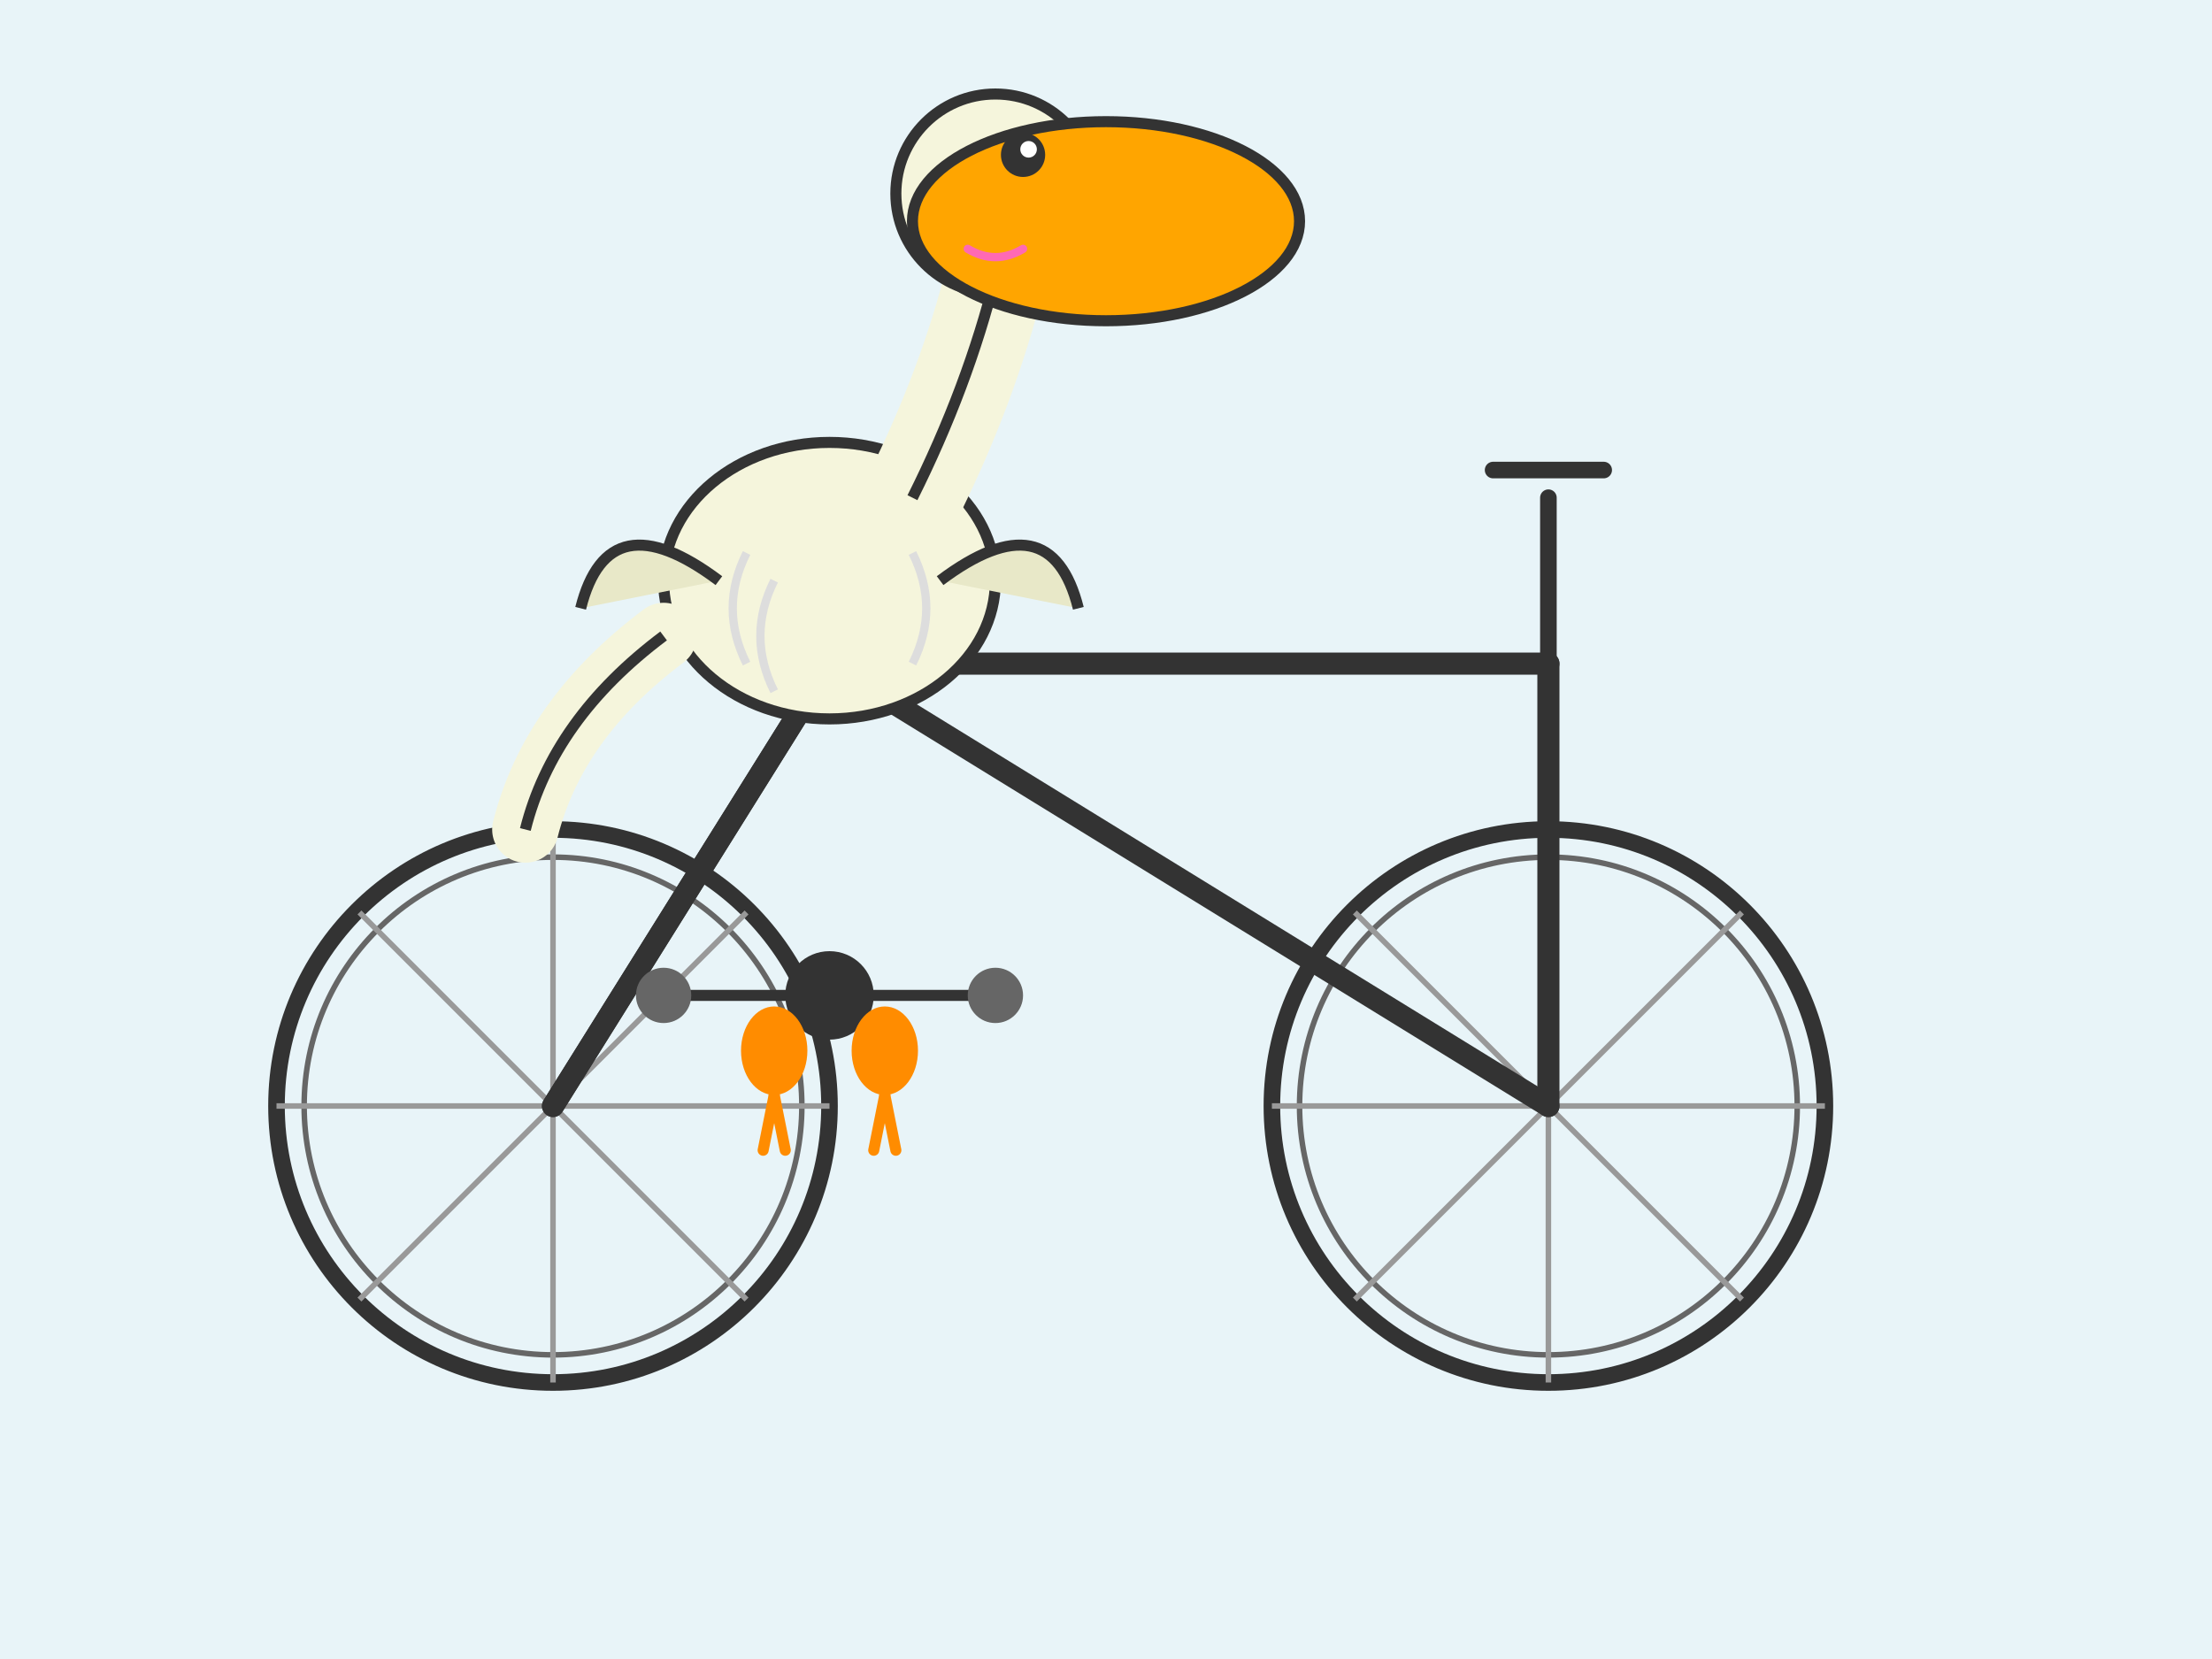
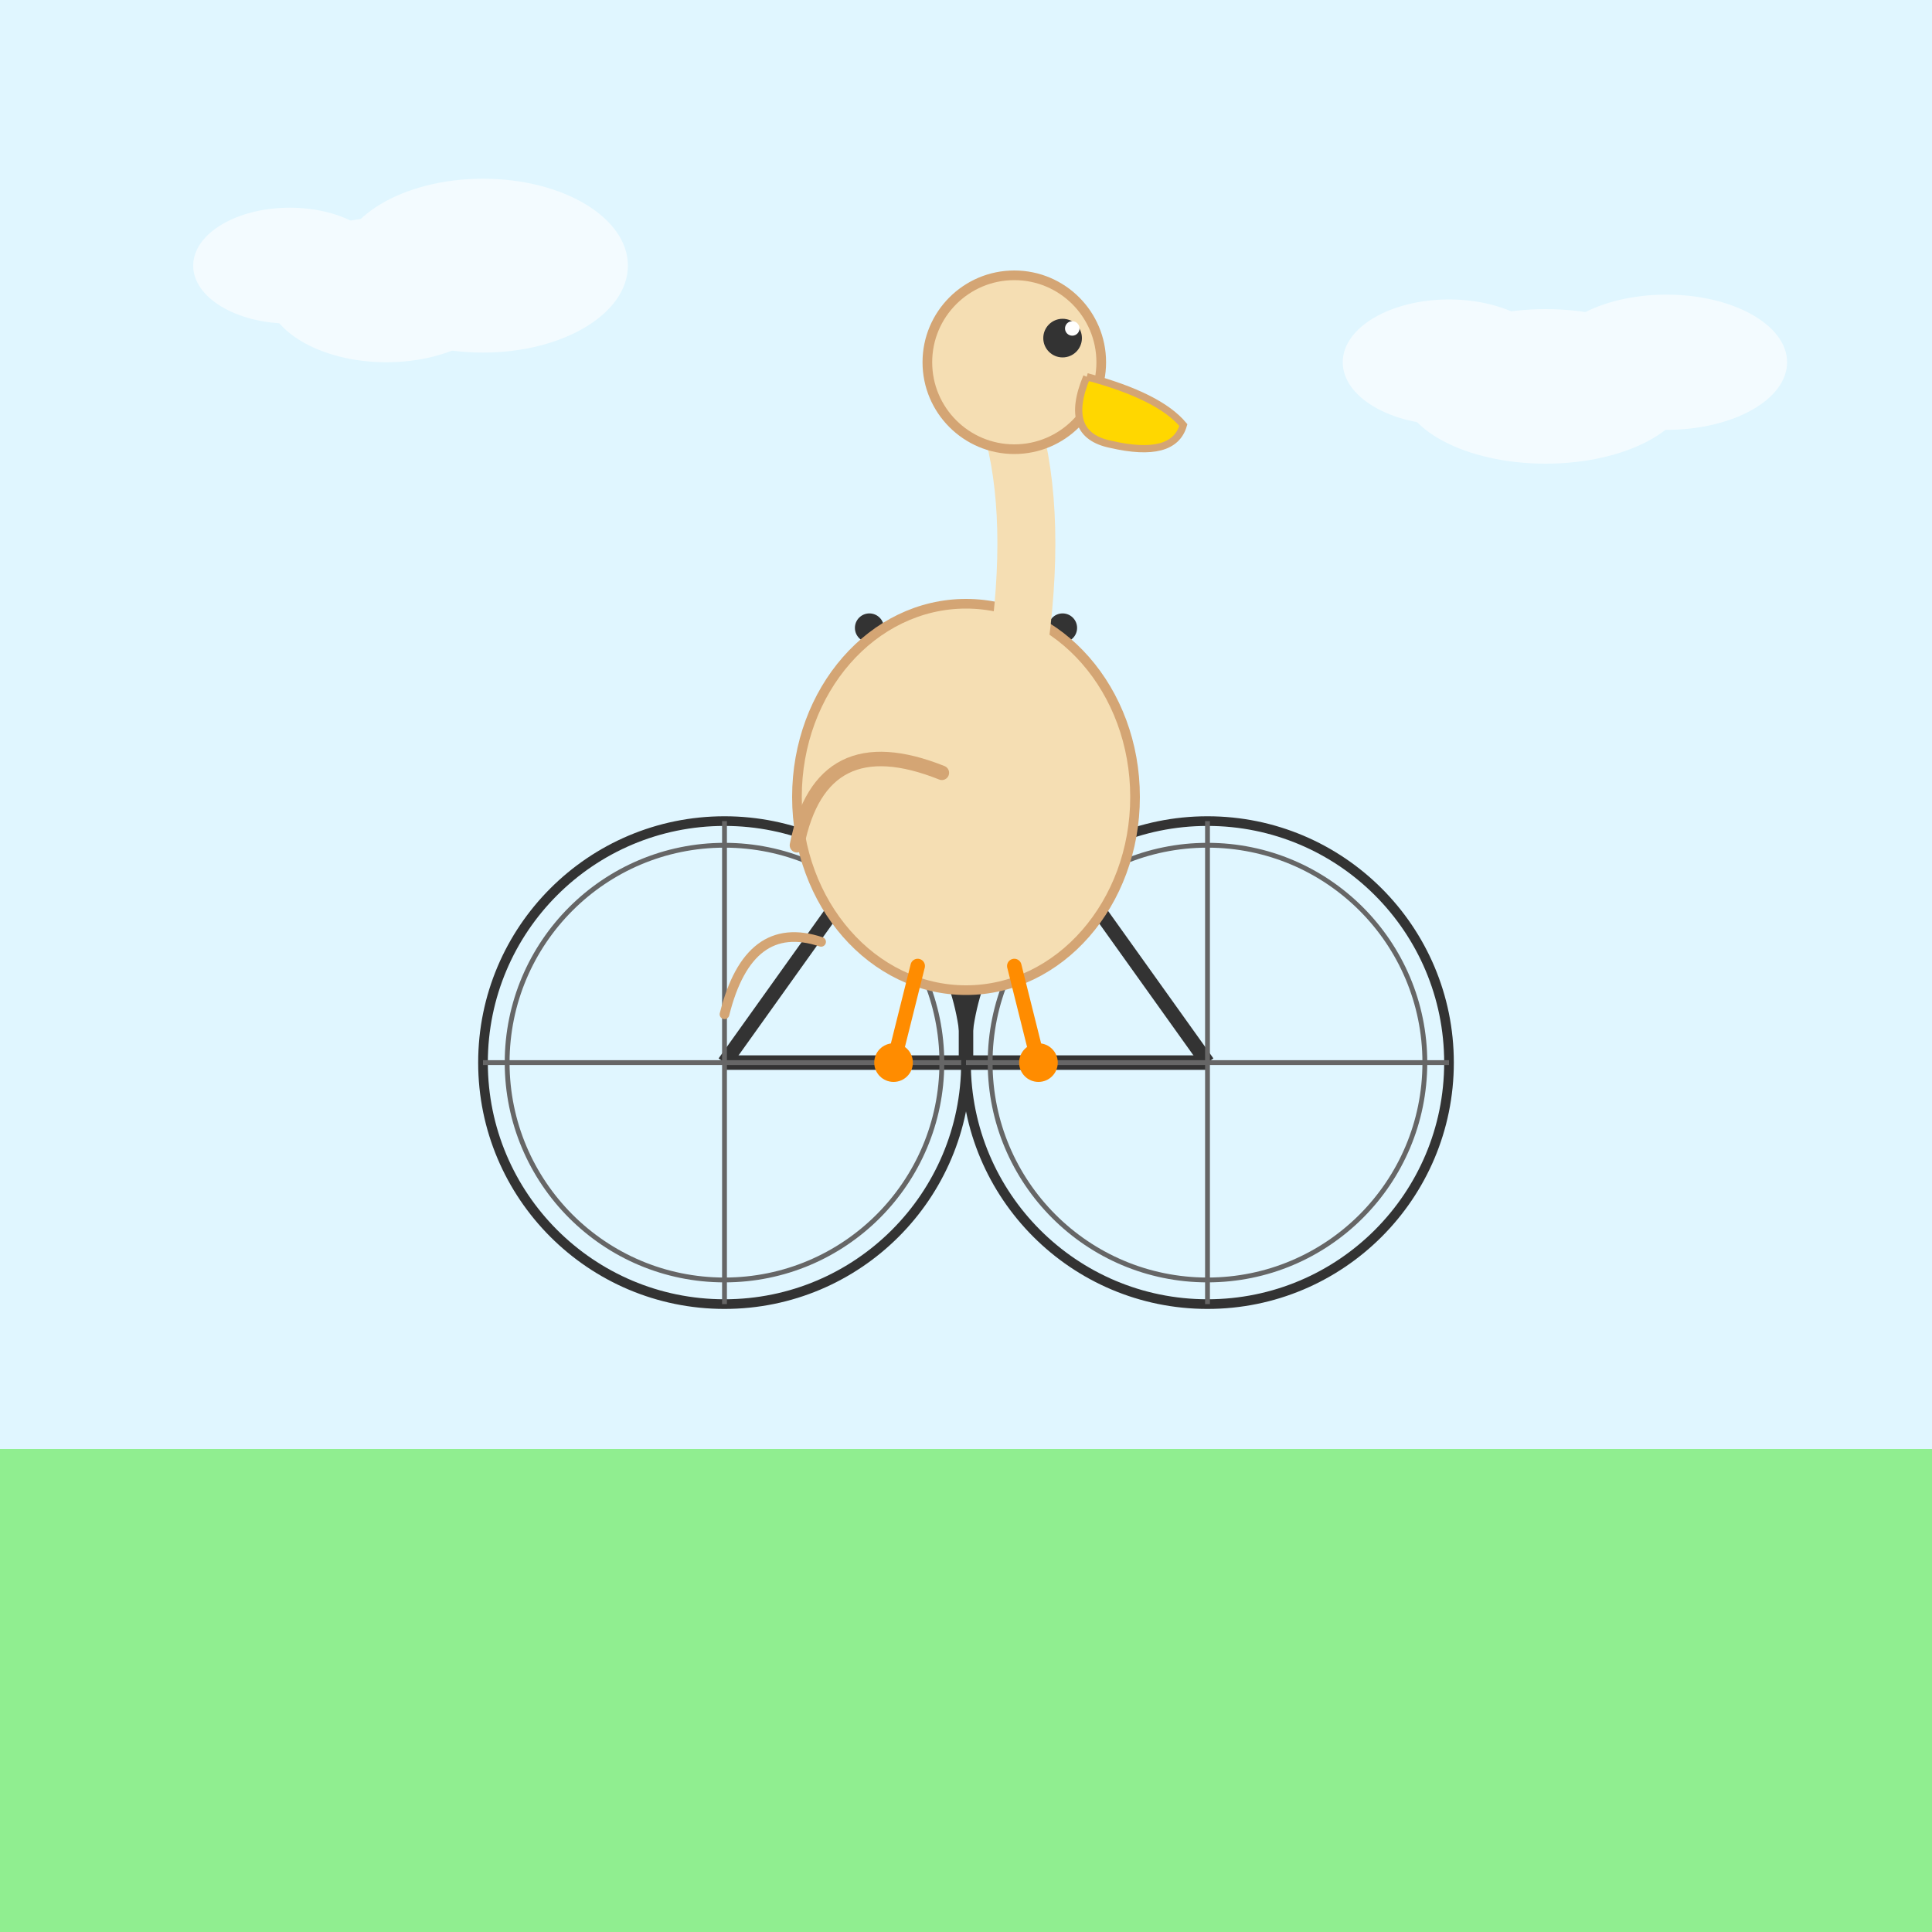
- <svg xmlns="http://www.w3.org/2000/svg" viewBox="0 0 400 300">
-   <rect width="400" height="300" fill="#e8f4f8" />
-   <g id="bicycle">
-     <circle cx="100" cy="200" r="50" fill="none" stroke="#333" stroke-width="3" />
-     <circle cx="100" cy="200" r="45" fill="none" stroke="#666" stroke-width="1" />
-     <line x1="100" y1="150" x2="100" y2="250" stroke="#999" stroke-width="1" />
-     <line x1="50" y1="200" x2="150" y2="200" stroke="#999" stroke-width="1" />
-     <line x1="65" y1="165" x2="135" y2="235" stroke="#999" stroke-width="1" />
-     <line x1="135" y1="165" x2="65" y2="235" stroke="#999" stroke-width="1" />
-     <circle cx="280" cy="200" r="50" fill="none" stroke="#333" stroke-width="3" />
-     <circle cx="280" cy="200" r="45" fill="none" stroke="#666" stroke-width="1" />
-     <line x1="280" y1="150" x2="280" y2="250" stroke="#999" stroke-width="1" />
-     <line x1="230" y1="200" x2="330" y2="200" stroke="#999" stroke-width="1" />
-     <line x1="245" y1="165" x2="315" y2="235" stroke="#999" stroke-width="1" />
-     <line x1="315" y1="165" x2="245" y2="235" stroke="#999" stroke-width="1" />
-     <line x1="100" y1="200" x2="150" y2="120" stroke="#333" stroke-width="4" stroke-linecap="round" />
-     <line x1="150" y1="120" x2="280" y2="200" stroke="#333" stroke-width="4" stroke-linecap="round" />
-     <line x1="150" y1="120" x2="100" y2="200" stroke="#333" stroke-width="4" stroke-linecap="round" />
-     <line x1="150" y1="120" x2="280" y2="120" stroke="#333" stroke-width="4" stroke-linecap="round" />
-     <line x1="280" y1="120" x2="280" y2="200" stroke="#333" stroke-width="4" stroke-linecap="round" />
-     <ellipse cx="150" cy="110" rx="25" ry="10" fill="#8B4513" stroke="#333" stroke-width="2" />
-     <line x1="280" y1="120" x2="280" y2="90" stroke="#333" stroke-width="3" stroke-linecap="round" />
-     <line x1="270" y1="85" x2="290" y2="85" stroke="#333" stroke-width="3" stroke-linecap="round" />
-     <circle cx="150" cy="180" r="8" fill="#333" />
-     <line x1="120" y1="180" x2="180" y2="180" stroke="#333" stroke-width="2" />
-     <circle cx="120" cy="180" r="5" fill="#666" />
-     <circle cx="180" cy="180" r="5" fill="#666" />
+ <svg xmlns="http://www.w3.org/2000/svg" viewBox="0 0 400 400">
+   <rect width="400" height="400" fill="#E0F6FF" />
+   <rect y="300" width="400" height="100" fill="#90EE90" />
+   <line x1="150" y1="220" x2="250" y2="220" stroke="#333" stroke-width="3" />
+   <line x1="200" y1="220" x2="200" y2="150" stroke="#333" stroke-width="3" />
+   <line x1="150" y1="220" x2="200" y2="150" stroke="#333" stroke-width="3" />
+   <line x1="250" y1="220" x2="200" y2="150" stroke="#333" stroke-width="3" />
+   <line x1="200" y1="140" x2="180" y2="130" stroke="#333" stroke-width="2" />
+   <line x1="200" y1="140" x2="220" y2="130" stroke="#333" stroke-width="2" />
+   <circle cx="180" cy="130" r="3" fill="#333" />
+   <circle cx="220" cy="130" r="3" fill="#333" />
+   <ellipse cx="200" cy="160" rx="15" ry="8" fill="#8B4513" />
+   <circle cx="150" cy="220" r="50" fill="none" stroke="#333" stroke-width="2" />
+   <circle cx="150" cy="220" r="45" fill="none" stroke="#666" stroke-width="1" />
+   <line x1="150" y1="170" x2="150" y2="270" stroke="#666" stroke-width="1" />
+   <line x1="100" y1="220" x2="200" y2="220" stroke="#666" stroke-width="1" />
+   <circle cx="250" cy="220" r="50" fill="none" stroke="#333" stroke-width="2" />
+   <circle cx="250" cy="220" r="45" fill="none" stroke="#666" stroke-width="1" />
+   <line x1="250" y1="170" x2="250" y2="270" stroke="#666" stroke-width="1" />
+   <line x1="200" y1="220" x2="300" y2="220" stroke="#666" stroke-width="1" />
+   <ellipse cx="200" cy="165" rx="35" ry="40" fill="#F5DEB3" stroke="#D4A574" stroke-width="2" />
+   <path d="M 210 140 Q 215 110 210 90" fill="none" stroke="#F5DEB3" stroke-width="12" stroke-linecap="round" />
+   <circle cx="210" cy="75" r="18" fill="#F5DEB3" stroke="#D4A574" stroke-width="2" />
+   <circle cx="220" cy="70" r="4" fill="#333" />
+   <circle cx="222" cy="68" r="1.5" fill="white" />
+   <path d="M 225 78 Q 240 82 245 88 Q 243 95 230 92 Q 220 90 225 78" fill="#FFD700" stroke="#D4A574" stroke-width="1.5" />
+   <path d="M 195 160 Q 170 150 165 175" fill="none" stroke="#D4A574" stroke-width="3" stroke-linecap="round" />
+   <path d="M 170 195 Q 155 190 150 210" fill="none" stroke="#D4A574" stroke-width="2" stroke-linecap="round" />
+   <line x1="190" y1="200" x2="185" y2="220" stroke="#FF8C00" stroke-width="3" stroke-linecap="round" />
+   <line x1="210" y1="200" x2="215" y2="220" stroke="#FF8C00" stroke-width="3" stroke-linecap="round" />
+   <circle cx="185" cy="220" r="4" fill="#FF8C00" />
+   <circle cx="215" cy="220" r="4" fill="#FF8C00" />
+   <g opacity="0.6">
+     <ellipse cx="80" cy="60" rx="25" ry="15" fill="white" />
+     <ellipse cx="100" cy="55" rx="30" ry="18" fill="white" />
+     <ellipse cx="60" cy="55" rx="20" ry="12" fill="white" />
  </g>
-   <g id="pelican">
-     <ellipse cx="150" cy="105" rx="30" ry="25" fill="#f5f5dc" stroke="#333" stroke-width="2" />
-     <path d="M 165 90 Q 175 70 180 50" fill="none" stroke="#f5f5dc" stroke-width="18" stroke-linecap="round" />
-     <path d="M 165 90 Q 175 70 180 50" fill="none" stroke="#333" stroke-width="2" />
-     <circle cx="180" cy="35" r="18" fill="#f5f5dc" stroke="#333" stroke-width="2" />
-     <ellipse cx="200" cy="40" rx="35" ry="18" fill="#ffa500" stroke="#333" stroke-width="2" />
-     <circle cx="185" cy="28" r="4" fill="#333" />
-     <circle cx="186" cy="27" r="1.5" fill="#fff" />
-     <path d="M 135 100 Q 130 110 135 120" fill="none" stroke="#ddd" stroke-width="1.5" />
-     <path d="M 140 105 Q 135 115 140 125" fill="none" stroke="#ddd" stroke-width="1.5" />
-     <path d="M 165 100 Q 170 110 165 120" fill="none" stroke="#ddd" stroke-width="1.5" />
-     <path d="M 130 105 Q 110 90 105 110" fill="#e8e8c8" stroke="#333" stroke-width="2" />
-     <path d="M 170 105 Q 190 90 195 110" fill="#e8e8c8" stroke="#333" stroke-width="2" />
-     <path d="M 120 115 Q 100 130 95 150" fill="none" stroke="#f5f5dc" stroke-width="12" stroke-linecap="round" />
-     <path d="M 120 115 Q 100 130 95 150" fill="none" stroke="#333" stroke-width="2" />
-     <g id="left-foot">
-       <ellipse cx="140" cy="190" rx="6" ry="8" fill="#ff8c00" />
-       <line x1="140" y1="198" x2="138" y2="208" stroke="#ff8c00" stroke-width="2" stroke-linecap="round" />
-       <line x1="140" y1="198" x2="142" y2="208" stroke="#ff8c00" stroke-width="2" stroke-linecap="round" />
-     </g>
-     <g id="right-foot">
-       <ellipse cx="160" cy="190" rx="6" ry="8" fill="#ff8c00" />
-       <line x1="160" y1="198" x2="158" y2="208" stroke="#ff8c00" stroke-width="2" stroke-linecap="round" />
-       <line x1="160" y1="198" x2="162" y2="208" stroke="#ff8c00" stroke-width="2" stroke-linecap="round" />
-     </g>
+   <g opacity="0.6">
+     <ellipse cx="320" cy="80" rx="30" ry="16" fill="white" />
+     <ellipse cx="345" cy="75" rx="25" ry="14" fill="white" />
+     <ellipse cx="300" cy="75" rx="22" ry="13" fill="white" />
  </g>
-   <path d="M 175 45 Q 180 48 185 45" fill="none" stroke="#ff69b4" stroke-width="1.5" stroke-linecap="round" />
</svg>
